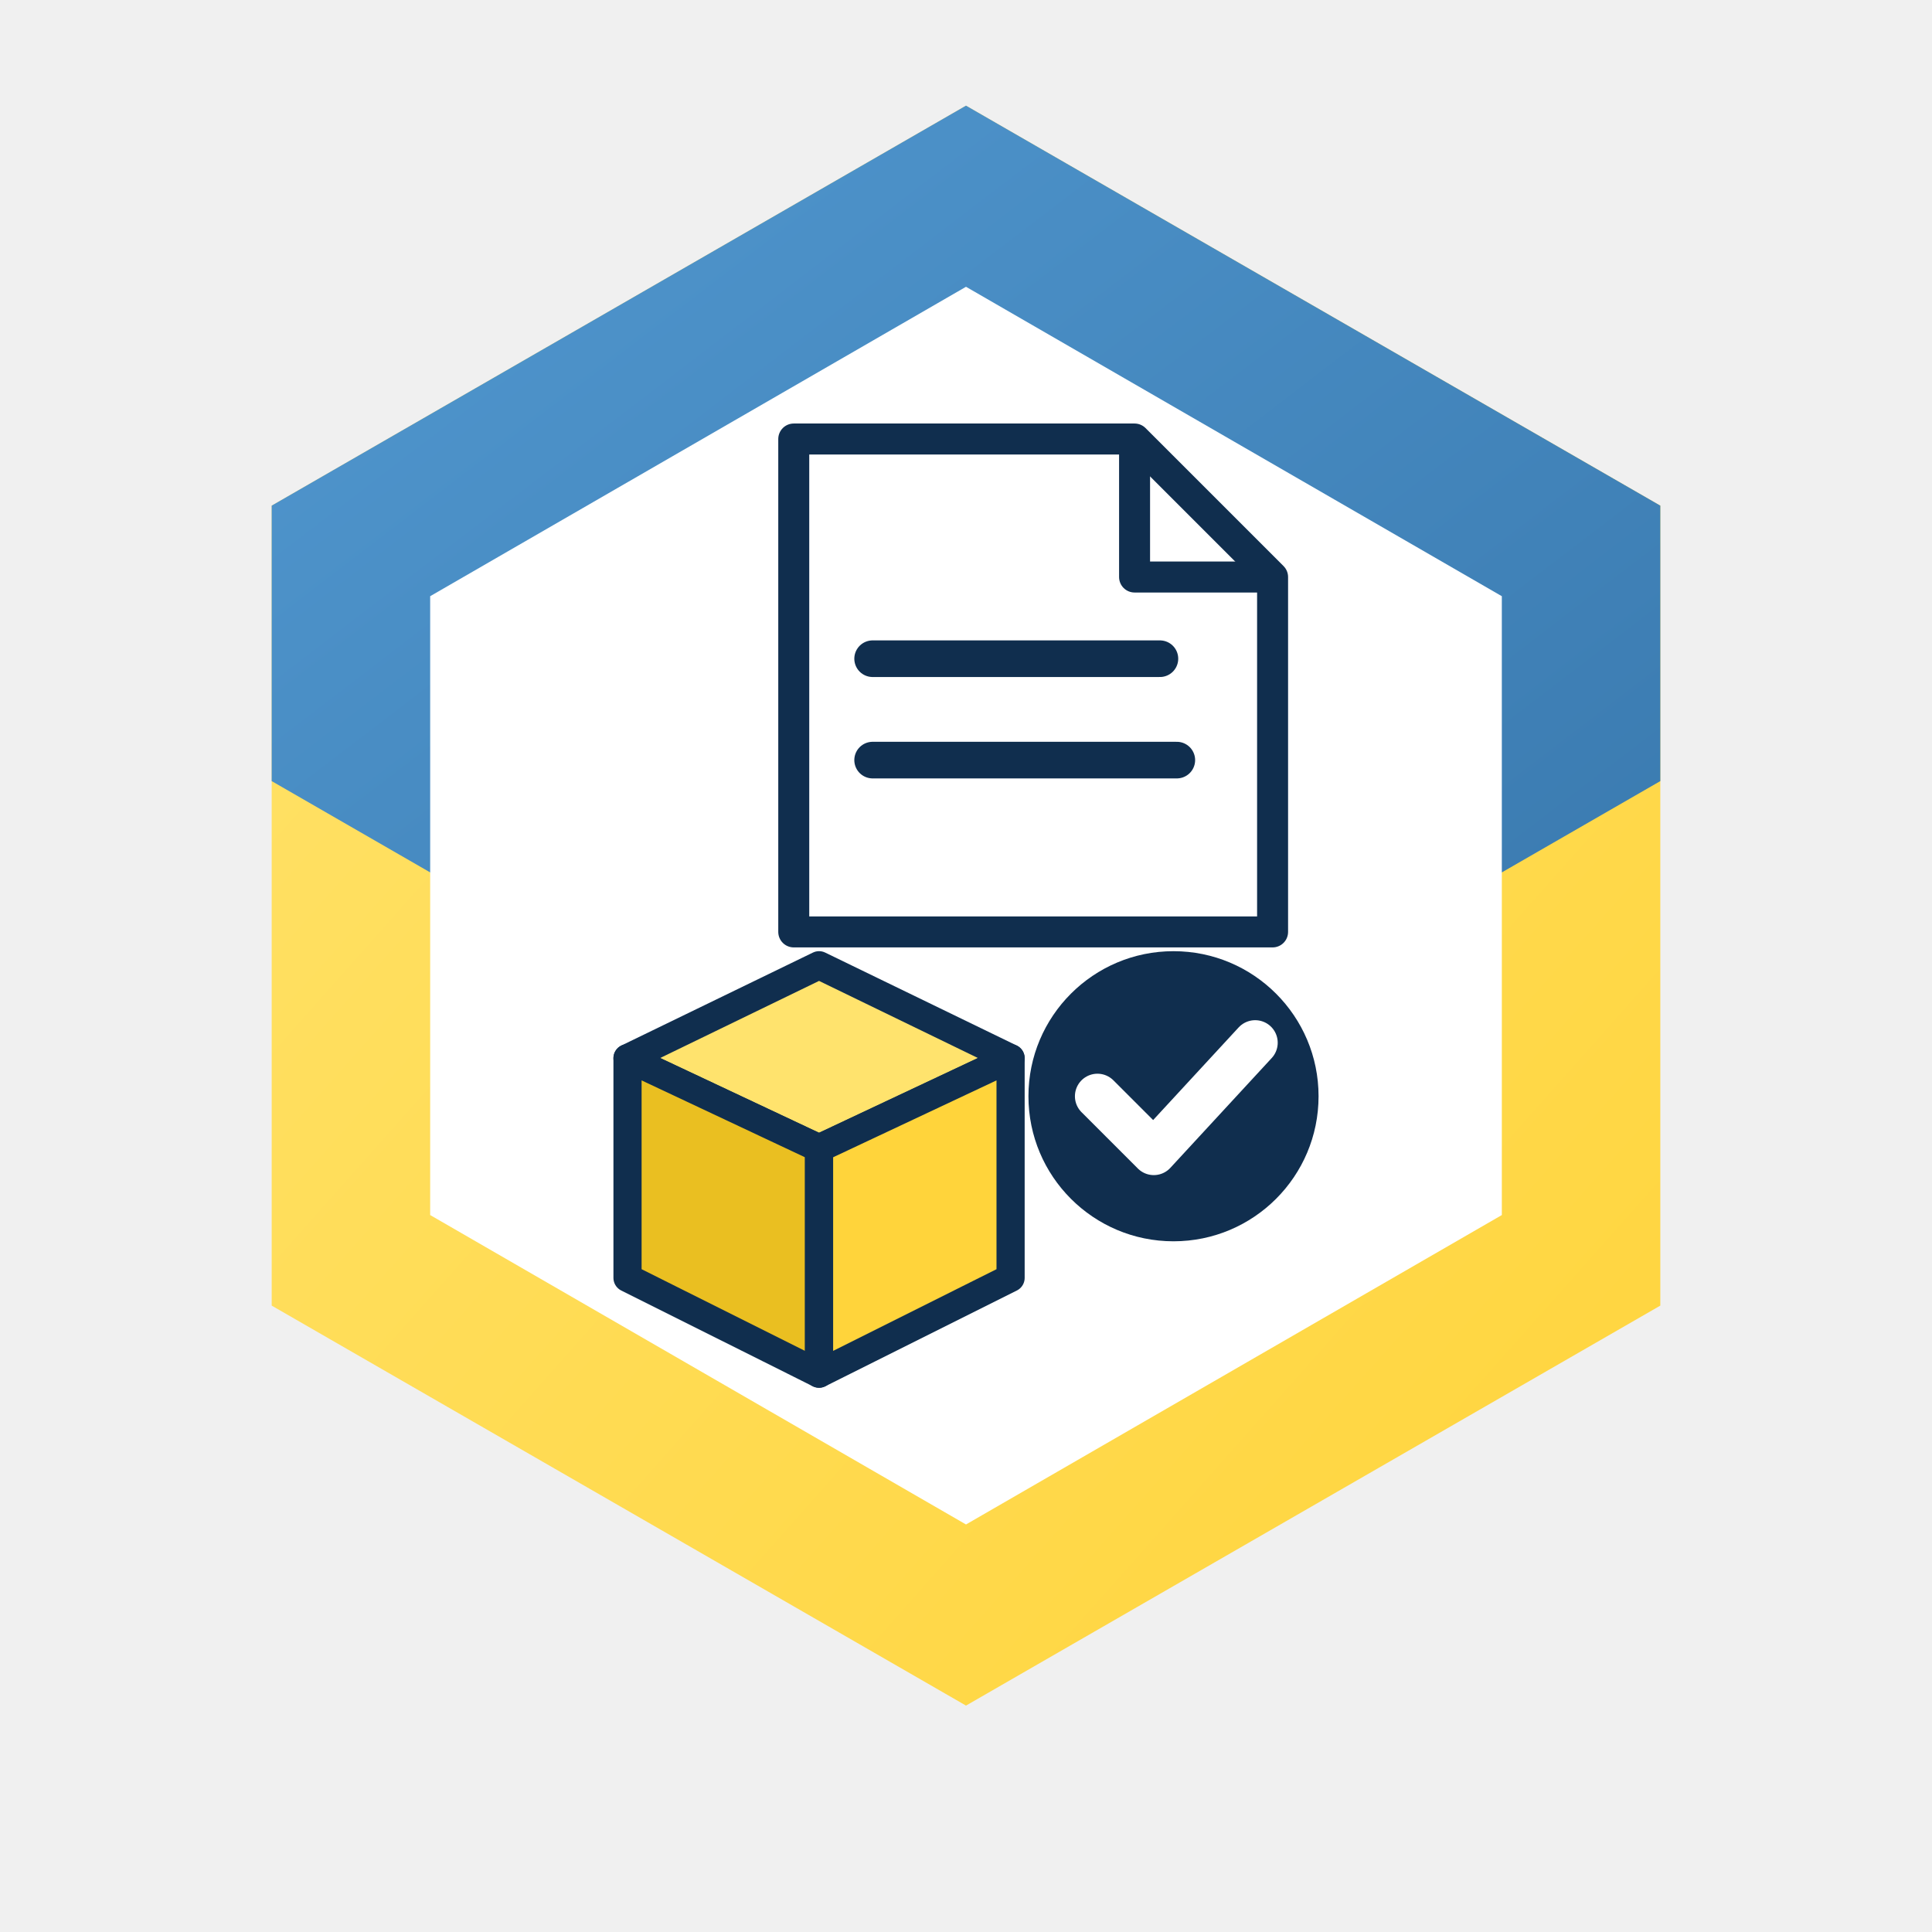
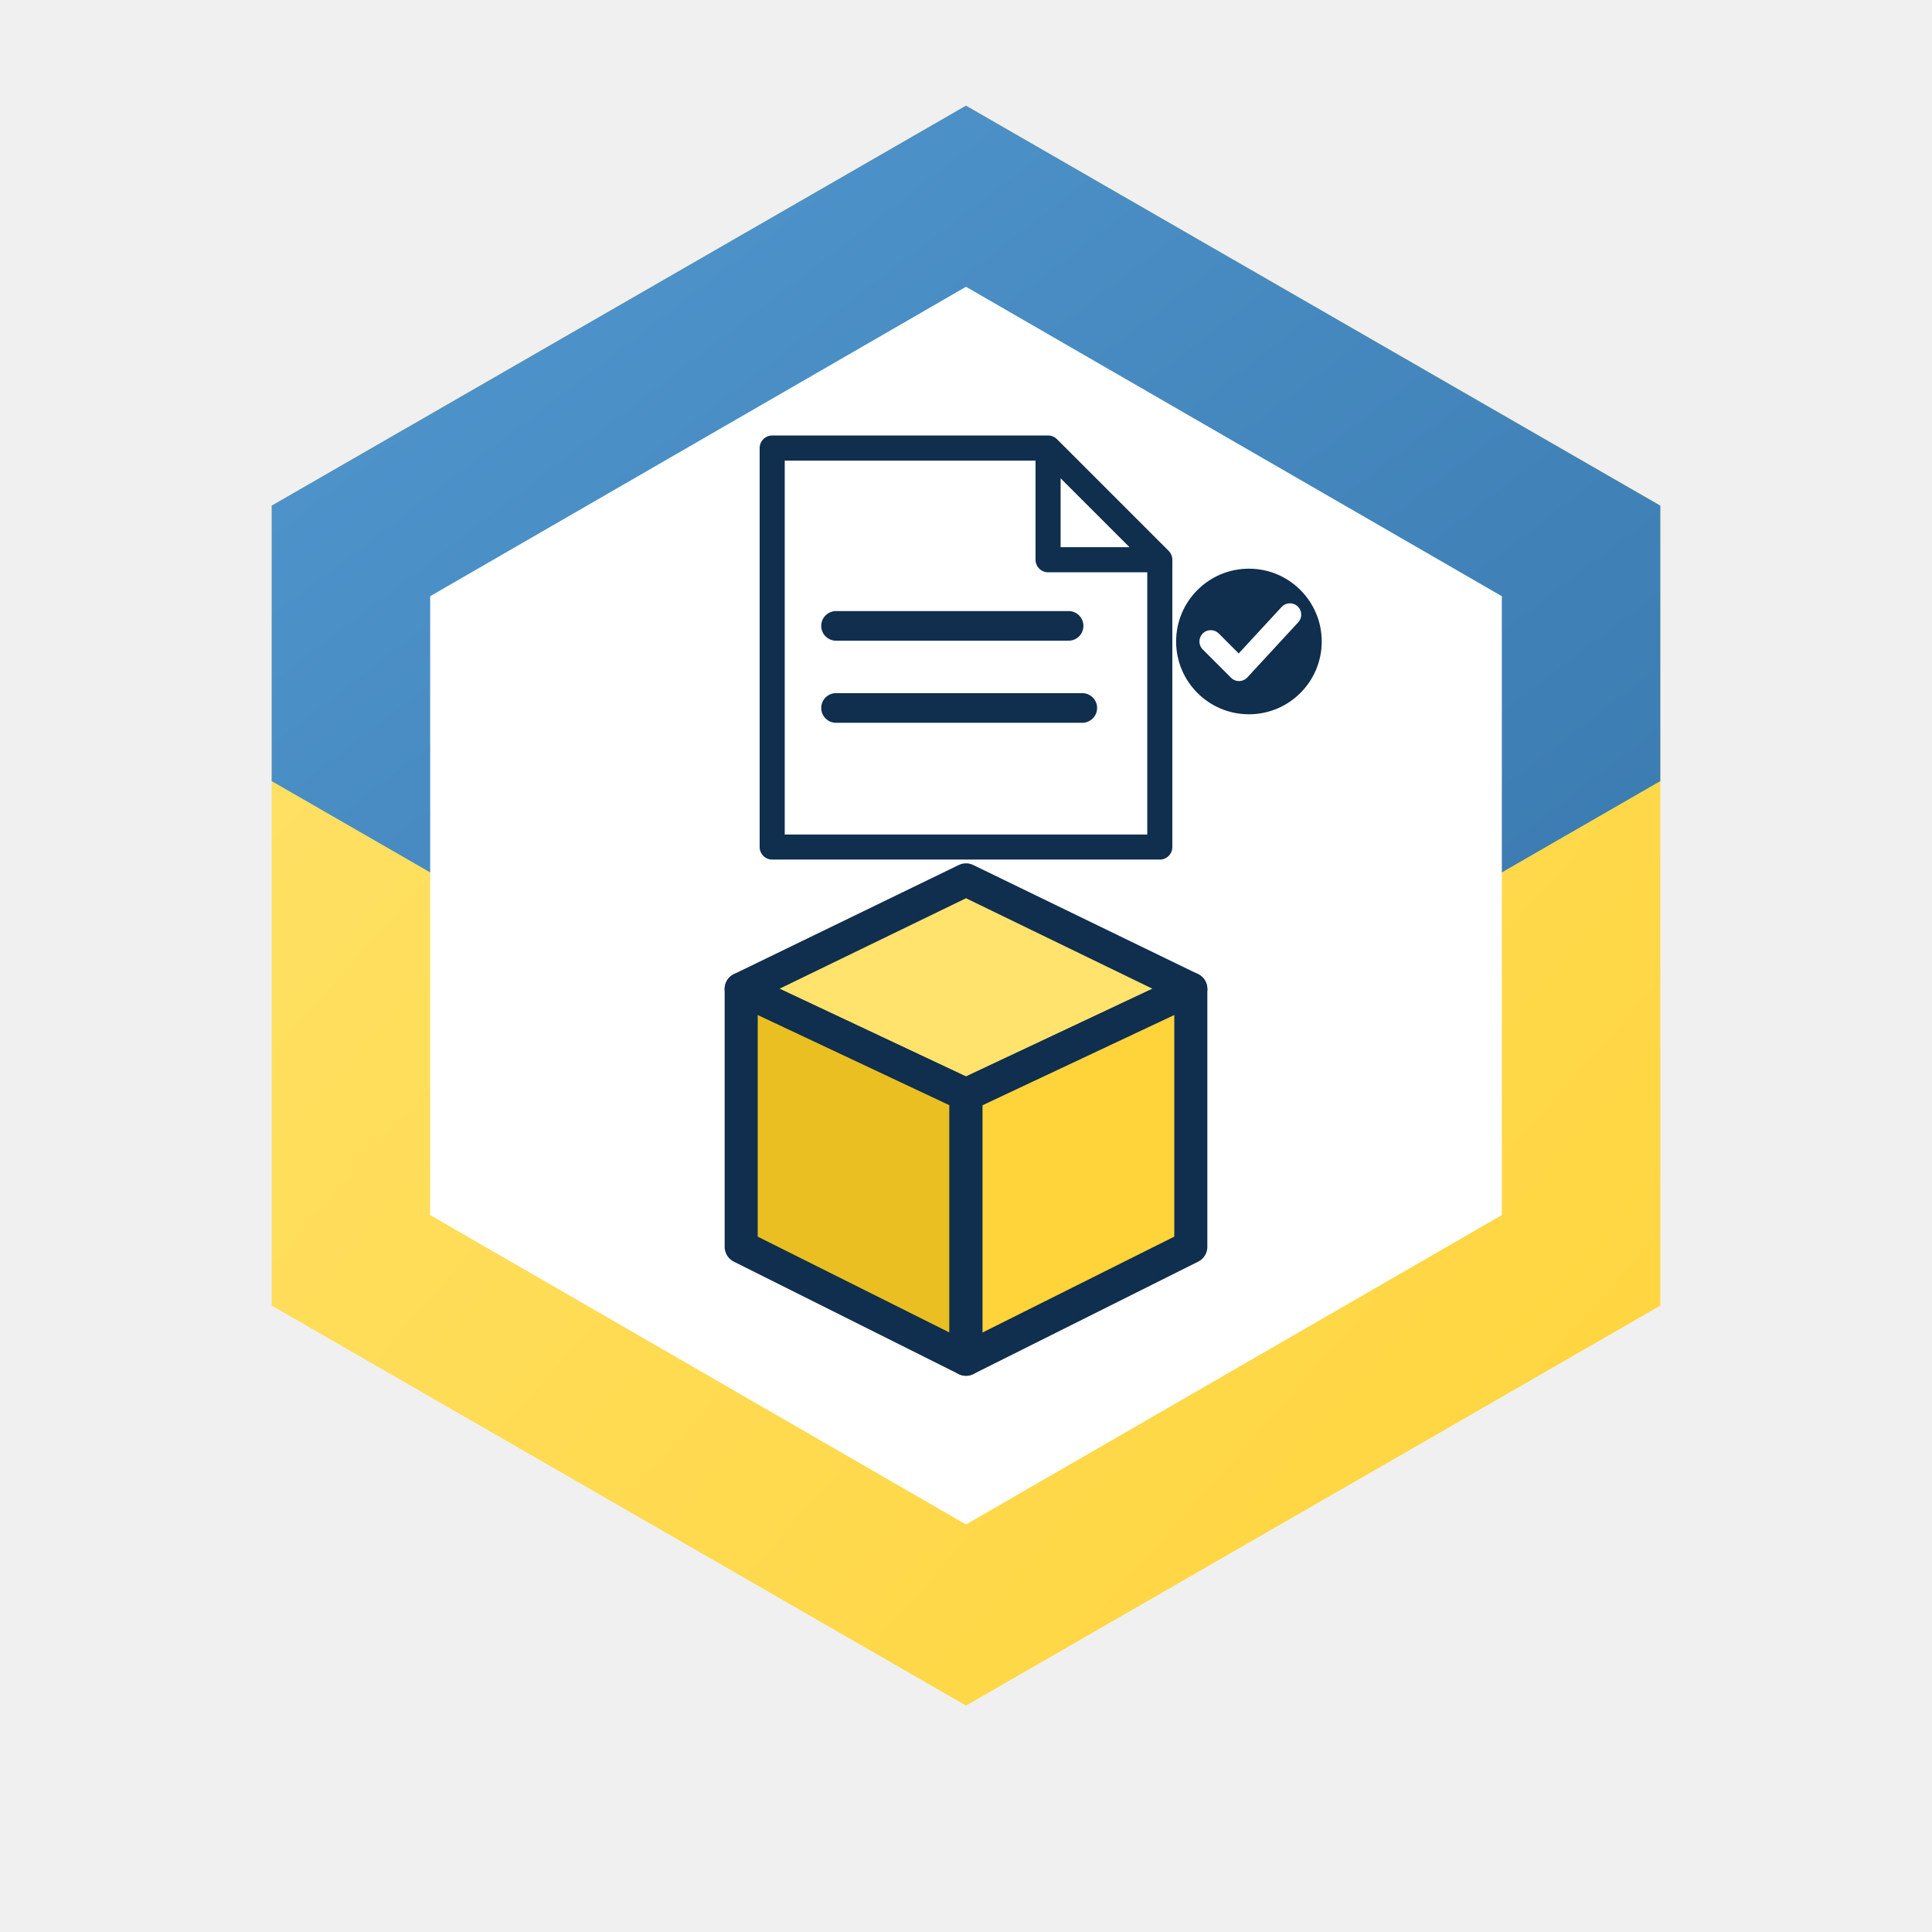
<svg xmlns="http://www.w3.org/2000/svg" viewBox="0 0 512 512" width="512" height="512">
  <defs>
    <linearGradient id="blue" x2="1" y2="1">
      <stop stop-color="#5299D1" />
      <stop offset="1" stop-color="#3776AB" />
    </linearGradient>
    <linearGradient id="yellow" x2="1" y2="1">
      <stop stop-color="#FFE36D" />
      <stop offset="1" stop-color="#FFD43B" />
    </linearGradient>
  </defs>
  <path d="M256 28 440 134 440 346 256 452 72 346 72 134Z" fill="url(#yellow)" />
  <path d="M256 28 440 134 440 207 256 313 72 207 72 134Z" fill="url(#blue)" />
  <path d="M256 76 398 158 398 322 256 404 114 322 114 158Z" fill="#FFFFFF" />
-   <g transform="translate(67.037 27.515) scale(0.74644)">
+   <g transform="translate(88.625 46.828) scale(0.60424)">
    <path d="M192 119H313L362 168V294H192Z" fill="#FFFFFF" stroke="#102E4E" stroke-width="11" stroke-linejoin="round" />
    <path d="M313 119V168H362" fill="none" stroke="#102E4E" stroke-width="11" stroke-linejoin="round" />
    <path d="M220 197H322M220 233H328" stroke="#102E4E" stroke-width="13" stroke-linecap="round" />
  </g>
-   <g transform="translate(67.023 78.149) scale(0.74644)">
+   <g transform="translate(79.893 24.649) scale(0.87615)">
    <path d="M133 271 201 238 269 271 201 303Z" fill="#FFE36D" stroke="#102E4E" stroke-width="10" stroke-linejoin="round" />
    <path d="M133 271V349L201 383V303Z" fill="#EABF21" stroke="#102E4E" stroke-width="10" stroke-linejoin="round" />
    <path d="M269 271V349L201 383V303Z" fill="#FFD43B" stroke="#102E4E" stroke-width="10" stroke-linejoin="round" />
  </g>
-   <g transform="translate(61.679 35.233) scale(0.74644)">
+   <g transform="translate(205.851 41.876) scale(0.37463)">
    <circle cx="334" cy="342" r="51.5" fill="#102E4E" />
    <path d="m307 342 20 20 36-39" fill="none" stroke="#FFFFFF" stroke-width="16" stroke-linecap="round" stroke-linejoin="round" />
  </g>
</svg>
